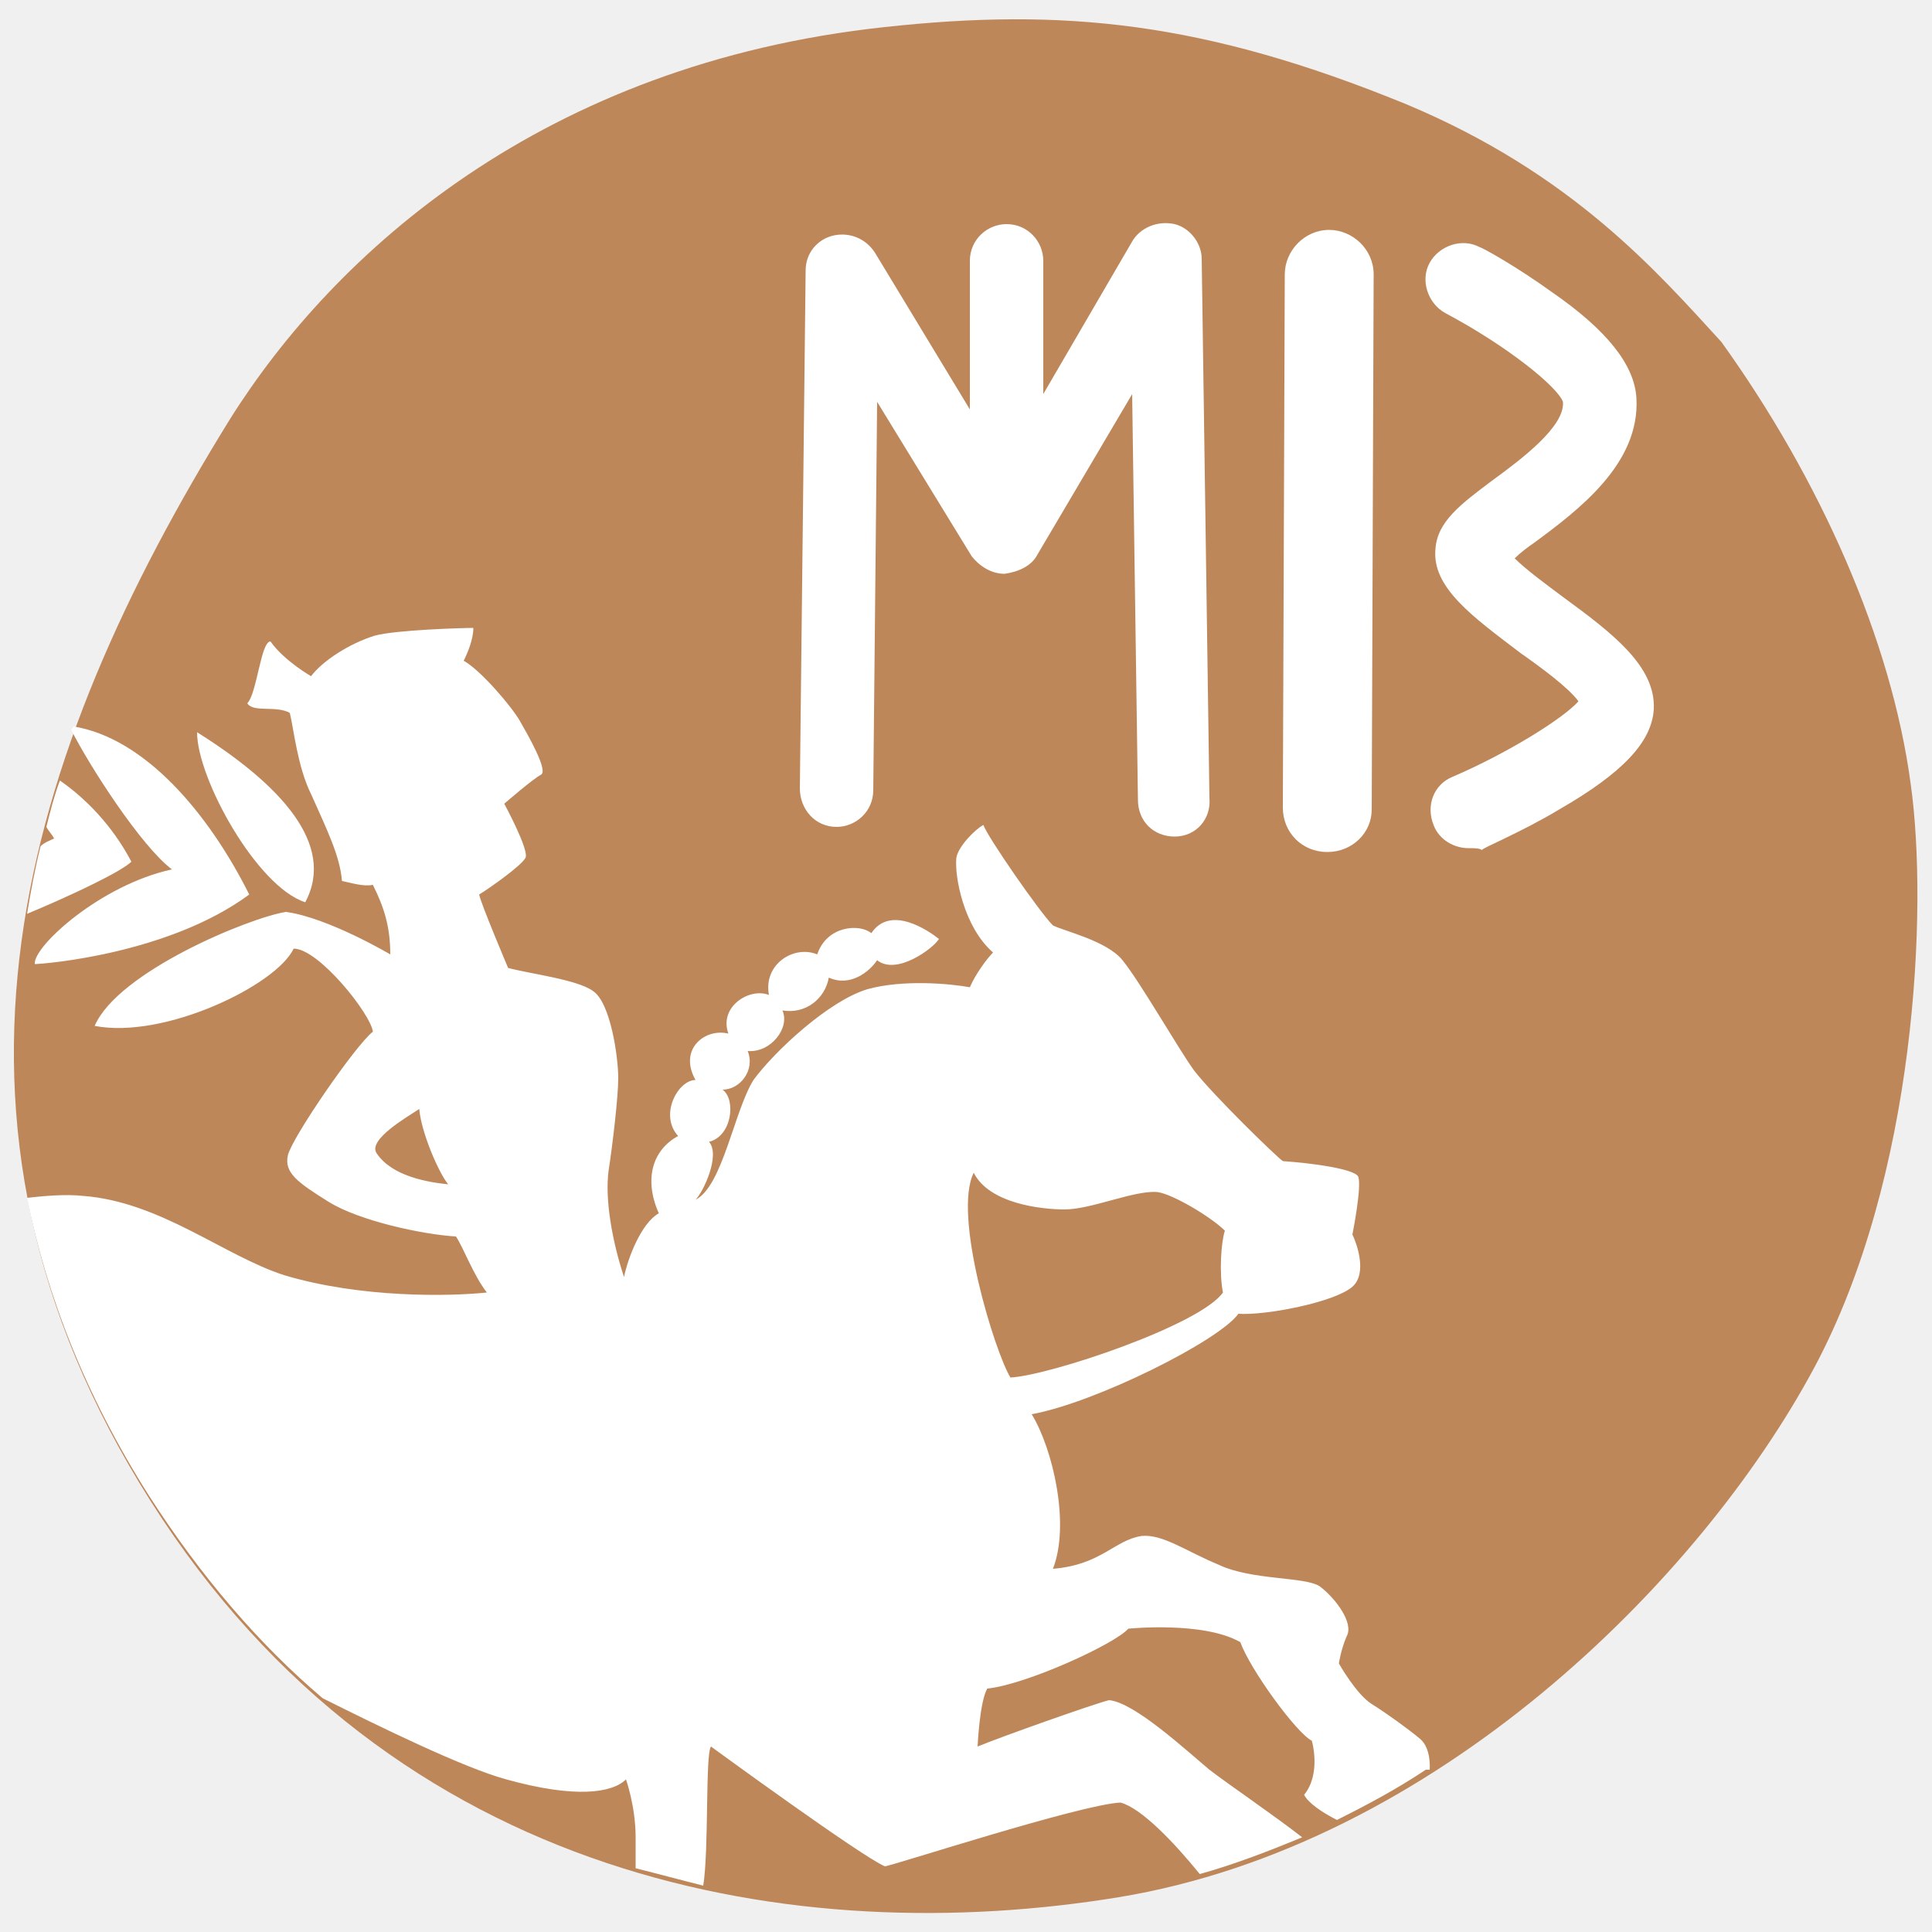
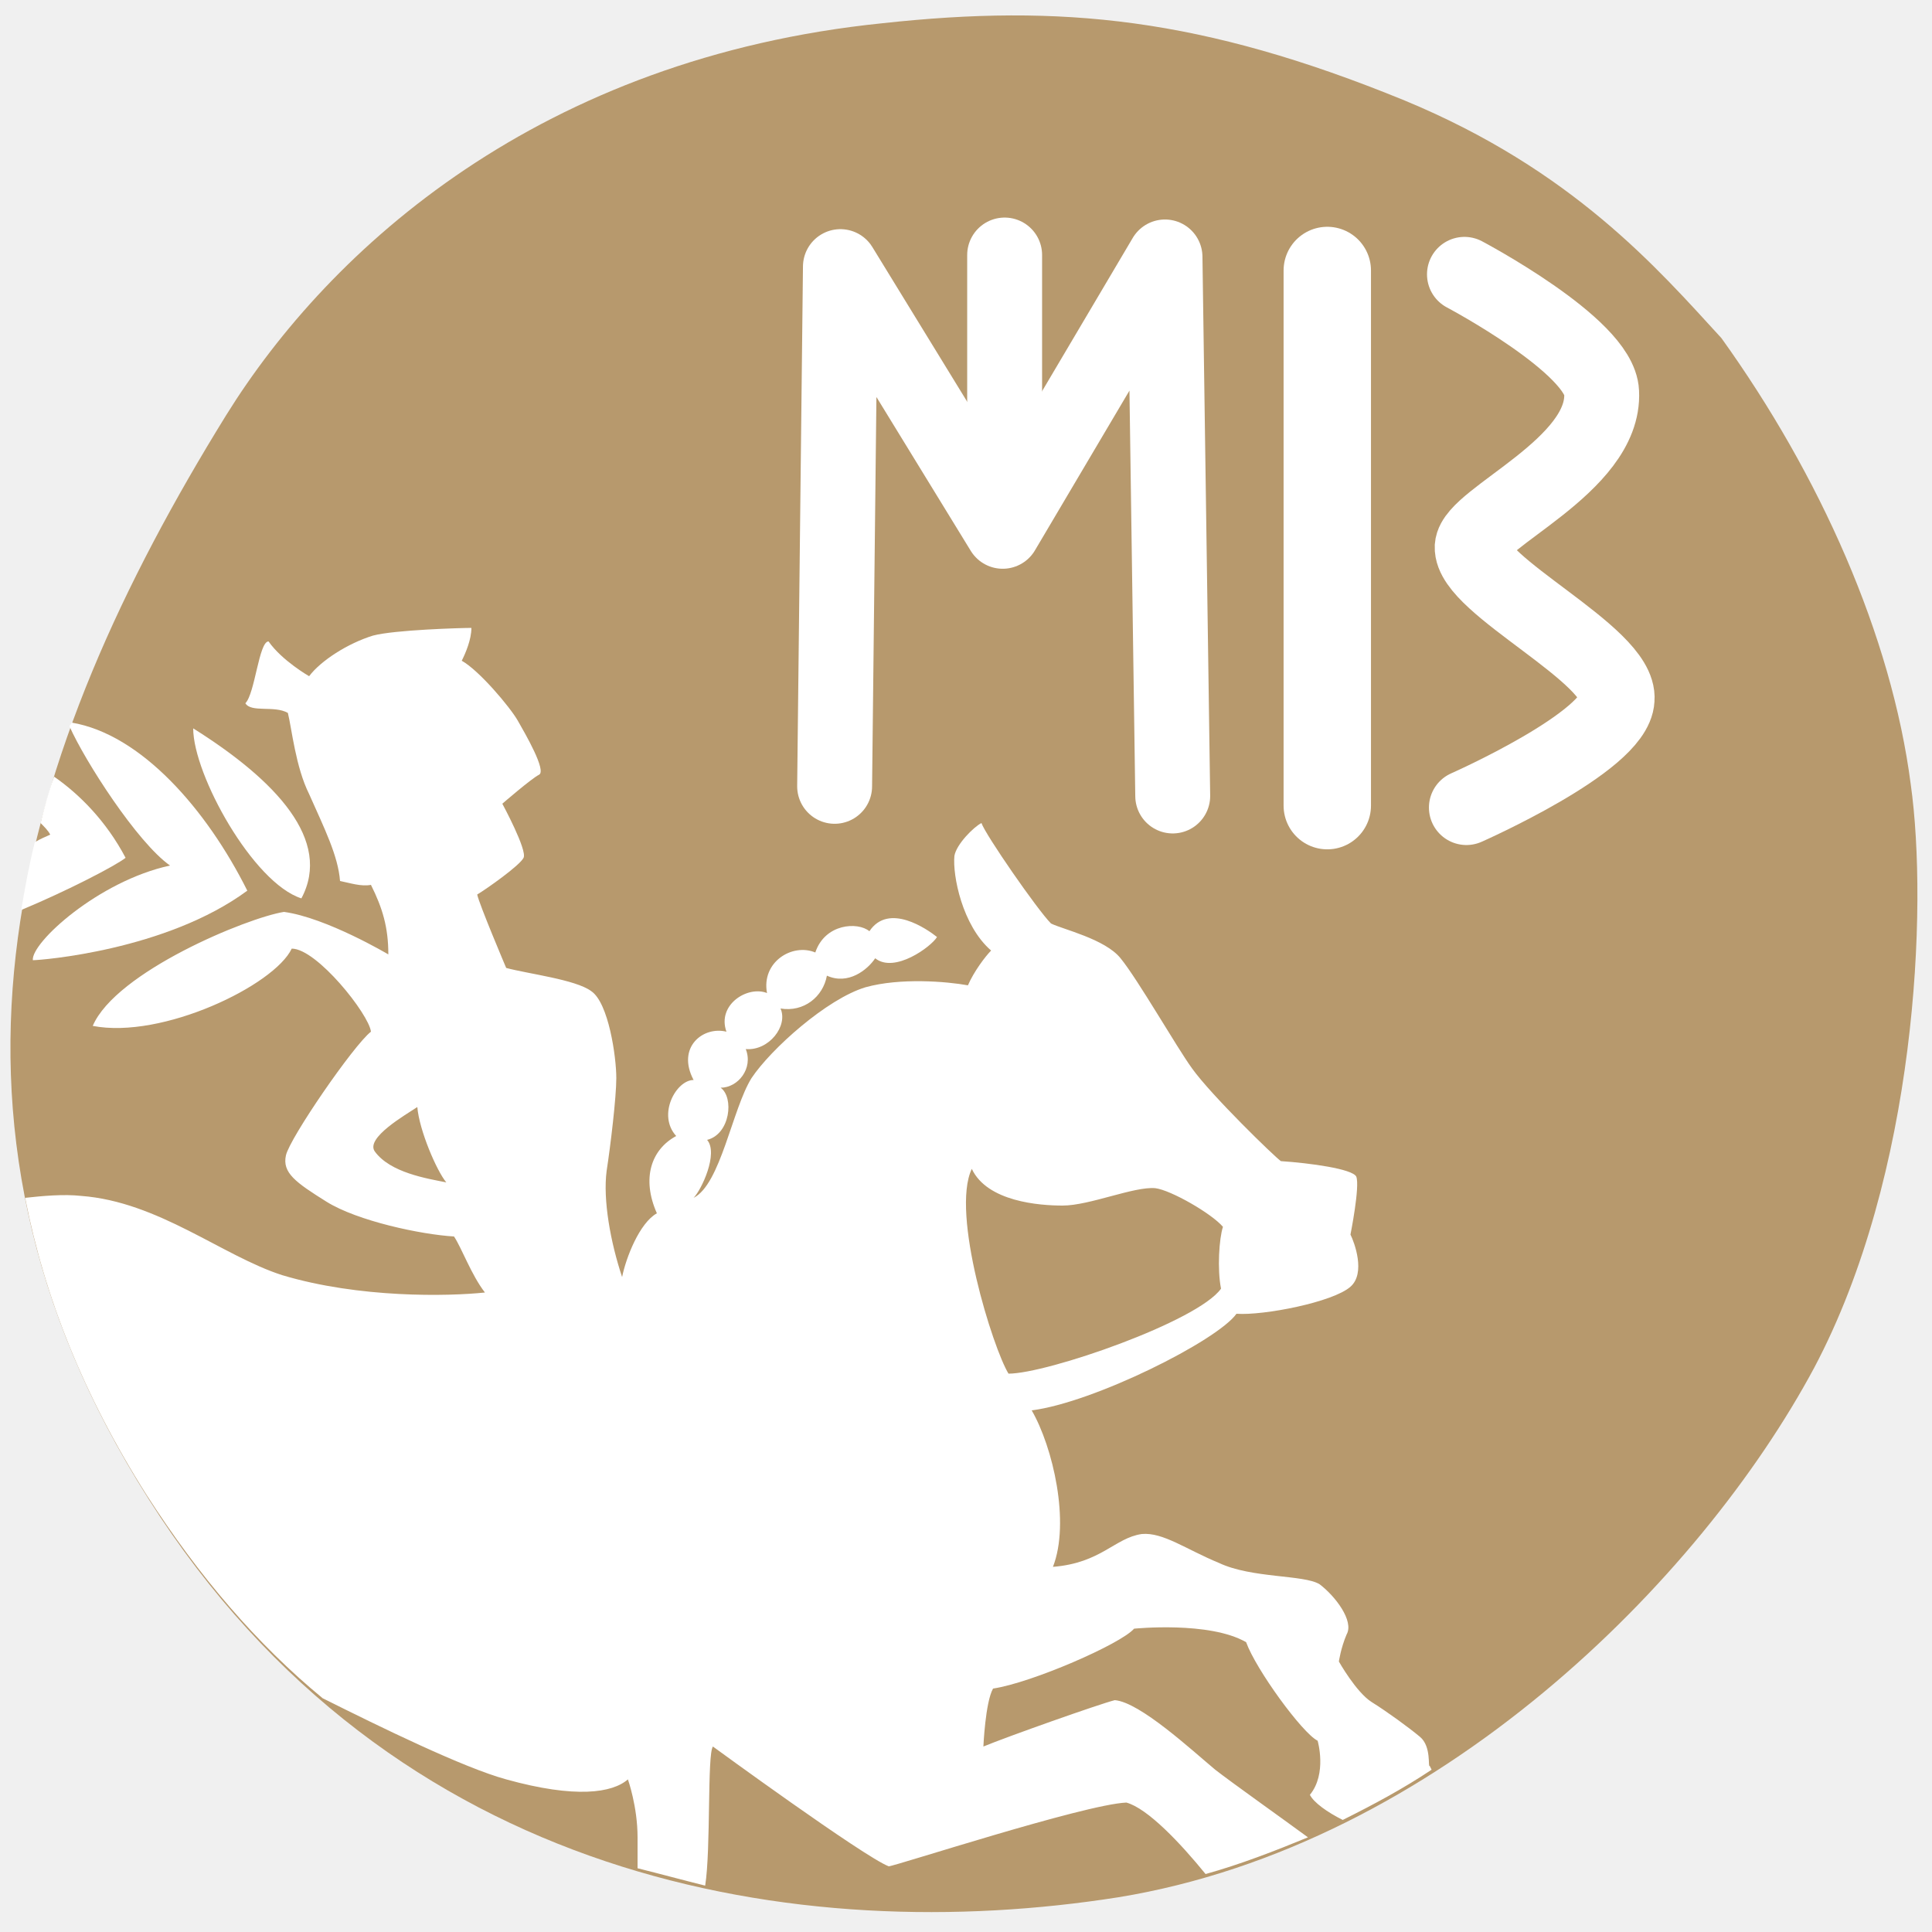
<svg xmlns="http://www.w3.org/2000/svg" version="1.1" id="Layer_1" x="0px" y="0px" viewBox="0 0 100 100" style="enable-background:new 0 0 100 100;" xml:space="preserve">
  <style type="text/css">
- 	.st0{fill:#BE875A;}
- 	.st1{fill:#FFFFFF;}
+ 	.st0{fill:#B7996D;}
+ 	.st1{fill:none;stroke:#FFFFFF;stroke-width:3.877;stroke-linecap:round;stroke-linejoin:round;stroke-miterlimit:10;}
+ 	.st2{fill:none;stroke:#FFFFFF;stroke-width:4.523;stroke-linecap:round;stroke-linejoin:round;stroke-miterlimit:10;}
+ 	.st3{fill:#FFFFFF;}
</style>
+   <path class="st0" d="M89.1,17.5c-3.3-3.6-7.7-8.7-16.4-12.3c-10.5-4.3-17.8-5-27-4C28,3,17.1,12.8,11.7,21.5C1,38.8-5,57.6,7.7,77.6  c12.6,19.9,33.7,23.2,50.2,20.6c16.5-2.7,30.1-16.4,36-27.4c5.3-10,5.9-23.8,5-30.2C97.9,32.9,94.2,24.6,89.1,17.5z" />
+   <polyline class="st1" points="43.2,40.7 43.5,13.8 51.9,27.5 60.3,13.3 60.7,41.2 " />
+   <line class="st2" x1="68.7" y1="14" x2="68.7" y2="41.7" />
+   <path class="st1" d="M75.8,14.2c0,0,7,3.7,7.1,6.1c0.2,3.8-6.6,6.5-6.7,8c-0.1,2,7.7,5.6,7.5,7.9c-0.1,2.2-7.8,5.6-7.8,5.6" />
+   <line class="st1" x1="52" y1="13.2" x2="52" y2="25.7" />
  <g>
-     <path class="st0" d="M89.1,17.7C85.8,14.1,81.4,9,72.8,5.4c-10.5-4.3-17.8-5-27-4C28.1,3.3,17.3,13.1,11.9,21.7   C1.2,39-4.8,57.8,7.8,77.7c12.6,19.9,33.6,23.2,50.1,20.5c16.4-2.7,30.1-16.4,36-27.4c5.3-9.9,5.9-23.8,5-30.2   C97.9,33.1,94.2,24.8,89.1,17.7z" />
-     <path class="st1" d="M60.8,43.3c-1.1,0-1.9-0.8-1.9-1.9l-0.3-21l-4.9,8.3c-0.3,0.6-1,0.9-1.7,1c0,0,0,0,0,0c-0.7,0-1.3-0.4-1.7-0.9   l-4.9-8l-0.2,20.1c0,1.1-0.9,1.9-1.9,1.9c0,0,0,0,0,0c-1.1,0-1.9-0.9-1.9-2L41.7,14c0-0.9,0.6-1.6,1.4-1.8c0.8-0.2,1.7,0.1,2.2,0.9   L51.9,24l6.7-11.5c0.4-0.7,1.3-1.1,2.2-0.9c0.8,0.2,1.4,1,1.4,1.8l0.4,27.9C62.7,42.4,61.9,43.3,60.8,43.3   C60.8,43.3,60.8,43.3,60.8,43.3z" />
-     <path class="st1" d="M68.7,44.1C68.7,44.1,68.7,44.1,68.7,44.1c-1.3,0-2.3-1-2.3-2.3l0.1-27.6c0-1.2,1-2.3,2.3-2.3c0,0,0,0,0,0   c1.2,0,2.3,1,2.3,2.3L71,41.9C71,43.1,70,44.1,68.7,44.1z" />
-     <path class="st1" d="M76,43.9c-0.7,0-1.5-0.4-1.8-1.2c-0.4-1,0-2.1,1-2.5c2.8-1.2,5.7-3,6.5-3.9c-0.5-0.7-2-1.8-3-2.5   c-2.5-1.9-4.6-3.4-4.4-5.4c0.1-1.4,1.3-2.3,2.9-3.5c1.5-1.1,3.8-2.8,3.7-4.1c-0.3-0.8-2.9-2.9-6.1-4.6c-0.9-0.5-1.3-1.7-0.8-2.6   c0.5-0.9,1.7-1.3,2.6-0.8c0.1,0,1.9,1,3.7,2.3c2.9,2,4.3,3.8,4.4,5.5c0.2,3.4-3,5.8-5.3,7.5c-0.3,0.2-0.7,0.5-1,0.8   c0.6,0.6,1.7,1.4,2.5,2c2.6,1.9,4.8,3.6,4.7,5.8c-0.1,1.7-1.6,3.3-4.9,5.2c-2,1.2-4,2-4,2.1C76.6,43.9,76.3,43.9,76,43.9z M82,36.6   L82,36.6L82,36.6z M78.2,28.2C78.2,28.2,78.2,28.2,78.2,28.2z M81.1,20.8L81.1,20.8L81.1,20.8z" />
-     <path class="st1" d="M52.1,27.9c-1.1,0-1.9-0.9-1.9-1.9l0-12.5c0-1.1,0.9-1.9,1.9-1.9c0,0,0,0,0,0c1.1,0,1.9,0.9,1.9,1.9l0,12.5   C54,27,53.2,27.9,52.1,27.9C52.1,27.9,52.1,27.9,52.1,27.9z" />
-     <g>
-       <path class="st1" d="M15.8,46.7c1.6-3-1.3-6.1-5.6-8.8C10.2,40.3,13.3,45.9,15.8,46.7z" />
-       <path class="st1" d="M2.8,43.4c-0.2,0.1-0.5,0.2-0.7,0.4c-0.3,1.2-0.5,2.3-0.7,3.5c2.4-1,4.9-2.2,5.4-2.7c-1-1.9-2.4-3.3-3.7-4.2    c-0.3,0.8-0.5,1.6-0.7,2.4C2.5,43,2.7,43.2,2.8,43.4z" />
-       <path class="st1" d="M73.5,90c-0.6-0.5-1.7-1.3-2.5-1.8c-0.8-0.5-1.7-2.1-1.7-2.1s0.1-0.7,0.4-1.4c0.4-0.7-0.6-2-1.4-2.6    c-0.8-0.5-3.5-0.3-5.2-1.1c-1.7-0.7-2.9-1.6-4-1.5c-1.4,0.2-2.1,1.5-4.6,1.7c0.9-2.3,0-6.2-1.1-8c3.3-0.6,9.7-3.8,10.7-5.2    c1.4,0.1,5-0.6,5.9-1.4c0.8-0.7,0.2-2.3,0-2.7c0,0,0.5-2.5,0.3-3c-0.2-0.4-2.4-0.7-3.9-0.8c-0.3-0.2-3.6-3.4-4.6-4.7    c-0.8-1.1-2.8-4.6-3.7-5.7c-0.8-1-3-1.5-3.6-1.8c-0.7-0.7-3.4-4.6-3.6-5.2c-0.4,0.2-1.3,1.1-1.4,1.7c-0.1,1,0.4,3.6,1.9,4.9    c-0.3,0.3-0.9,1.1-1.2,1.8c-1.1-0.2-3.5-0.4-5.3,0.1c-2,0.6-4.8,3.2-5.9,4.7c-1,1.6-1.6,5.5-3,6.2c0.4-0.4,1.3-2.3,0.7-3    c1.2-0.3,1.4-2.2,0.7-2.7c0.9,0,1.7-1,1.3-2c1.2,0.1,2.2-1.2,1.8-2.1c1.2,0.2,2.2-0.6,2.4-1.7c1.1,0.5,2.1-0.3,2.5-0.9    c1,0.8,2.9-0.6,3.2-1.1c-0.5-0.4-2.5-1.8-3.5-0.3c-0.6-0.5-2.3-0.4-2.8,1.1c-1.2-0.5-2.8,0.5-2.5,2.1c-1-0.4-2.6,0.6-2.1,2    c-1.2-0.3-2.6,0.8-1.7,2.4c-0.9,0-1.9,1.8-0.9,2.9c-1.3,0.7-1.8,2.2-1,4c-0.9,0.5-1.6,2.3-1.8,3.3c-0.6-1.8-1-4-0.8-5.5    c0.2-1.3,0.5-3.8,0.5-4.8c0-1.1-0.4-3.9-1.3-4.5c-0.8-0.6-3.3-0.9-4.4-1.2c0,0-1.4-3.3-1.5-3.8c0.5-0.3,2.2-1.5,2.4-1.9    c0.2-0.4-1.1-2.8-1.1-2.8s1.5-1.3,1.9-1.5c0.4-0.2-0.7-2.1-1.1-2.8c-0.4-0.7-2-2.6-2.9-3.1c0.2-0.4,0.5-1.1,0.5-1.7    c-0.5,0-4,0.1-5.1,0.4c-1.3,0.4-2.7,1.3-3.3,2.1c0,0-1.4-0.8-2.1-1.8c-0.5,0-0.7,2.7-1.2,3.2c0.3,0.5,1.5,0.1,2.2,0.5    c0.2,0.8,0.4,2.8,1.1,4.2c0.8,1.8,1.5,3.2,1.6,4.5c0.5,0.1,1.1,0.3,1.6,0.2c0.6,1.2,0.9,2.2,0.9,3.6c0,0-3.2-1.9-5.4-2.2    c-1.9,0.3-8.7,3.1-9.9,5.9c3.6,0.7,9.4-2.1,10.3-4c1.3,0,4,3.4,4.1,4.3c-0.9,0.7-4.2,5.5-4.4,6.4c-0.2,0.9,0.5,1.4,2.1,2.4    c1.6,1,4.9,1.7,6.6,1.8c0.4,0.6,0.9,2,1.6,2.9c-1.9,0.2-6.5,0.3-10.5-0.9c-3.1-1-6.4-3.8-10.4-4.1c-0.9-0.1-2,0-2.9,0.1    c1,5,3,10.2,6.3,15.4c2.7,4.2,5.7,7.7,9,10.5c3,1.5,7.3,3.6,9.5,4.2c3.6,1,5.5,0.7,6.2,0c0,0,0.5,1.4,0.5,3c0,0.4,0,1,0,1.6    c1.2,0.3,2.3,0.6,3.5,0.9c0.3-1.9,0.1-6.8,0.4-7.2c0,0,7.8,5.7,9,6.2c0.3,0,10.1-3.2,12.2-3.3c1.1,0.3,2.8,2.1,4.1,3.7    c1.8-0.5,3.6-1.2,5.3-1.9c-1.4-1.1-3.9-2.8-4.8-3.5c-1.2-1-3.9-3.5-5.2-3.6c-0.8,0.2-5.6,1.9-6.8,2.4c0,0,0.1-2.3,0.5-3    c2-0.2,6.6-2.3,7.3-3.1c0,0,3.9-0.4,5.8,0.7c0.5,1.4,2.9,4.7,3.7,5.1c0,0,0.5,1.7-0.4,2.8c0.2,0.4,0.9,0.9,1.7,1.3    c1.6-0.8,3.1-1.6,4.6-2.6L74,91.6C74,91.6,74.1,90.5,73.5,90z M19.5,59.7c-0.5-0.7,1.6-1.9,2.2-2.3c0.1,1.2,1,3.3,1.5,3.9    C22.2,61.2,20.3,60.9,19.5,59.7z M50.4,60.7c0.8,1.6,3.5,1.9,4.7,1.9c1.4,0,3.6-1,4.8-0.9c0.8,0.1,2.8,1.3,3.5,2    c-0.2,0.6-0.3,2.2-0.1,3.2c-1.2,1.7-9,4.3-11,4.4C51.5,70,49.3,62.9,50.4,60.7z" />
-       <path class="st1" d="M8.9,45c-3.7,0.8-7.2,4-7.1,4.9c0.4,0,6.9-0.5,11.1-3.6c-2.1-4.2-5.4-8.1-9.1-8.7c0,0.1-0.1,0.1-0.1,0.2    C4.6,39.6,7.3,43.8,8.9,45z" />
-     </g>
+     <path class="st3" d="M15.6,46.5c1.6-3-1.3-6.1-5.6-8.8C10,40.1,13.1,45.7,15.6,46.5z" />
+     <path class="st3" d="M2.6,43.2c-0.2,0.1-0.5,0.2-0.8,0.4c-0.3,1.2-0.5,2.3-0.7,3.5c2.4-1,4.9-2.3,5.4-2.7c-1-1.9-2.4-3.3-3.7-4.2   c-0.3,0.8-0.5,1.6-0.7,2.4C2.3,42.8,2.5,43,2.6,43.2z" />
+     <path class="st3" d="M73.5,89.9c-0.6-0.5-1.7-1.3-2.5-1.8c-0.8-0.5-1.7-2.1-1.7-2.1s0.1-0.7,0.4-1.4c0.4-0.7-0.6-2-1.4-2.6   c-0.8-0.5-3.5-0.3-5.2-1.1c-1.7-0.7-2.9-1.6-4-1.5c-1.4,0.2-2.1,1.5-4.6,1.7c0.9-2.3,0-6.2-1.1-8.1C56.6,72.6,63,69.4,64,68   c1.4,0.1,5-0.6,5.9-1.4c0.8-0.7,0.2-2.3,0-2.7c0,0,0.5-2.5,0.3-3c-0.2-0.4-2.4-0.7-3.9-0.8c-0.3-0.2-3.6-3.4-4.6-4.8   c-0.8-1.1-2.8-4.6-3.7-5.7c-0.8-1-3-1.5-3.6-1.8c-0.7-0.7-3.4-4.6-3.6-5.2c-0.4,0.2-1.3,1.1-1.4,1.7c-0.1,1,0.4,3.6,1.9,4.9   c-0.3,0.3-0.9,1.1-1.2,1.8c-1.1-0.2-3.5-0.4-5.3,0.1c-2,0.6-4.9,3.2-5.9,4.7c-1,1.6-1.6,5.5-3,6.2c0.4-0.4,1.3-2.3,0.7-3   c1.2-0.3,1.4-2.2,0.7-2.7c0.9,0,1.7-1,1.3-2c1.2,0.1,2.2-1.2,1.8-2.1c1.2,0.2,2.2-0.6,2.4-1.7c1.1,0.5,2.1-0.3,2.5-0.9   c1,0.8,2.9-0.6,3.2-1.1c-0.5-0.4-2.5-1.8-3.5-0.3c-0.6-0.5-2.3-0.4-2.8,1.1c-1.2-0.5-2.8,0.5-2.5,2.1c-1-0.4-2.6,0.6-2.1,2   c-1.2-0.3-2.6,0.8-1.7,2.5c-0.9,0-1.9,1.8-0.9,2.9c-1.3,0.7-1.8,2.2-1,4c-0.9,0.5-1.6,2.3-1.8,3.3c-0.6-1.8-1-4-0.8-5.5   c0.2-1.3,0.5-3.8,0.5-4.8c0-1.1-0.4-3.9-1.3-4.5c-0.8-0.6-3.3-0.9-4.4-1.2c0,0-1.4-3.3-1.5-3.8c0.5-0.3,2.2-1.5,2.4-1.9   c0.2-0.4-1.1-2.8-1.1-2.8s1.5-1.3,1.9-1.5c0.4-0.2-0.7-2.1-1.1-2.8c-0.4-0.7-2-2.6-2.9-3.1c0.2-0.4,0.5-1.1,0.5-1.7   c-0.5,0-4,0.1-5.1,0.4c-1.3,0.4-2.7,1.3-3.3,2.1c0,0-1.4-0.8-2.1-1.8c-0.5,0-0.7,2.7-1.2,3.2c0.3,0.5,1.5,0.1,2.2,0.5   c0.2,0.8,0.4,2.8,1.1,4.2c0.8,1.8,1.5,3.2,1.6,4.5c0.5,0.1,1.1,0.3,1.6,0.2c0.6,1.2,0.9,2.2,0.9,3.6c0,0-3.2-1.9-5.4-2.2   c-1.9,0.3-8.7,3.1-9.9,5.9c3.6,0.7,9.4-2.1,10.3-4c1.3,0,4,3.4,4.1,4.3c-0.9,0.7-4.2,5.5-4.4,6.4c-0.2,0.9,0.5,1.4,2.1,2.4   c1.6,1,4.9,1.7,6.6,1.8c0.4,0.6,0.9,2,1.6,2.9c-1.9,0.2-6.5,0.3-10.5-0.9c-3.1-1-6.4-3.8-10.4-4.1c-0.9-0.1-2,0-2.9,0.1   c1,5.1,3,10.2,6.3,15.4c2.7,4.2,5.7,7.7,9.1,10.5c3,1.5,7.3,3.6,9.5,4.2c3.6,1,5.5,0.7,6.3,0c0,0,0.5,1.4,0.5,3c0,0.4,0,1,0,1.6   c1.2,0.3,2.3,0.6,3.5,0.9c0.3-1.9,0.1-6.8,0.4-7.2c0,0,7.8,5.7,9.1,6.2c0.3,0,10.1-3.2,12.3-3.3c1.1,0.3,2.8,2.1,4.1,3.7   c1.8-0.5,3.6-1.2,5.3-1.9c-1.5-1.1-3.9-2.8-4.8-3.5c-1.2-1-3.9-3.5-5.2-3.6c-0.8,0.2-5.6,1.9-6.8,2.4c0,0,0.1-2.3,0.5-3   c2-0.3,6.6-2.3,7.3-3.1c0,0,3.9-0.4,5.8,0.7c0.5,1.4,2.9,4.7,3.7,5.1c0,0,0.5,1.7-0.4,2.8c0.2,0.4,0.9,0.9,1.7,1.3   c1.6-0.8,3.1-1.6,4.6-2.6l-0.1-0.2C73.9,91.5,74.1,90.4,73.5,89.9z M19.4,59.6c-0.5-0.7,1.6-1.9,2.2-2.3c0.1,1.2,1,3.3,1.5,3.9   C22.1,61,20.2,60.7,19.4,59.6z M50.3,60.5c0.8,1.7,3.5,1.9,4.7,1.9c1.4,0,3.7-1,4.8-0.9c0.8,0.1,2.9,1.3,3.5,2   c-0.2,0.6-0.3,2.2-0.1,3.2c-1.2,1.7-9,4.4-11,4.4C51.4,69.8,49.2,62.8,50.3,60.5z" />
+     <path class="st3" d="M8.8,44.8c-3.7,0.8-7.2,4-7.1,4.9c0.4,0,6.9-0.5,11.1-3.6c-2.1-4.2-5.5-8.1-9.1-8.7c0,0.1-0.1,0.1-0.1,0.2   C4.4,39.4,7.1,43.6,8.8,44.8z" />
  </g>
</svg>
